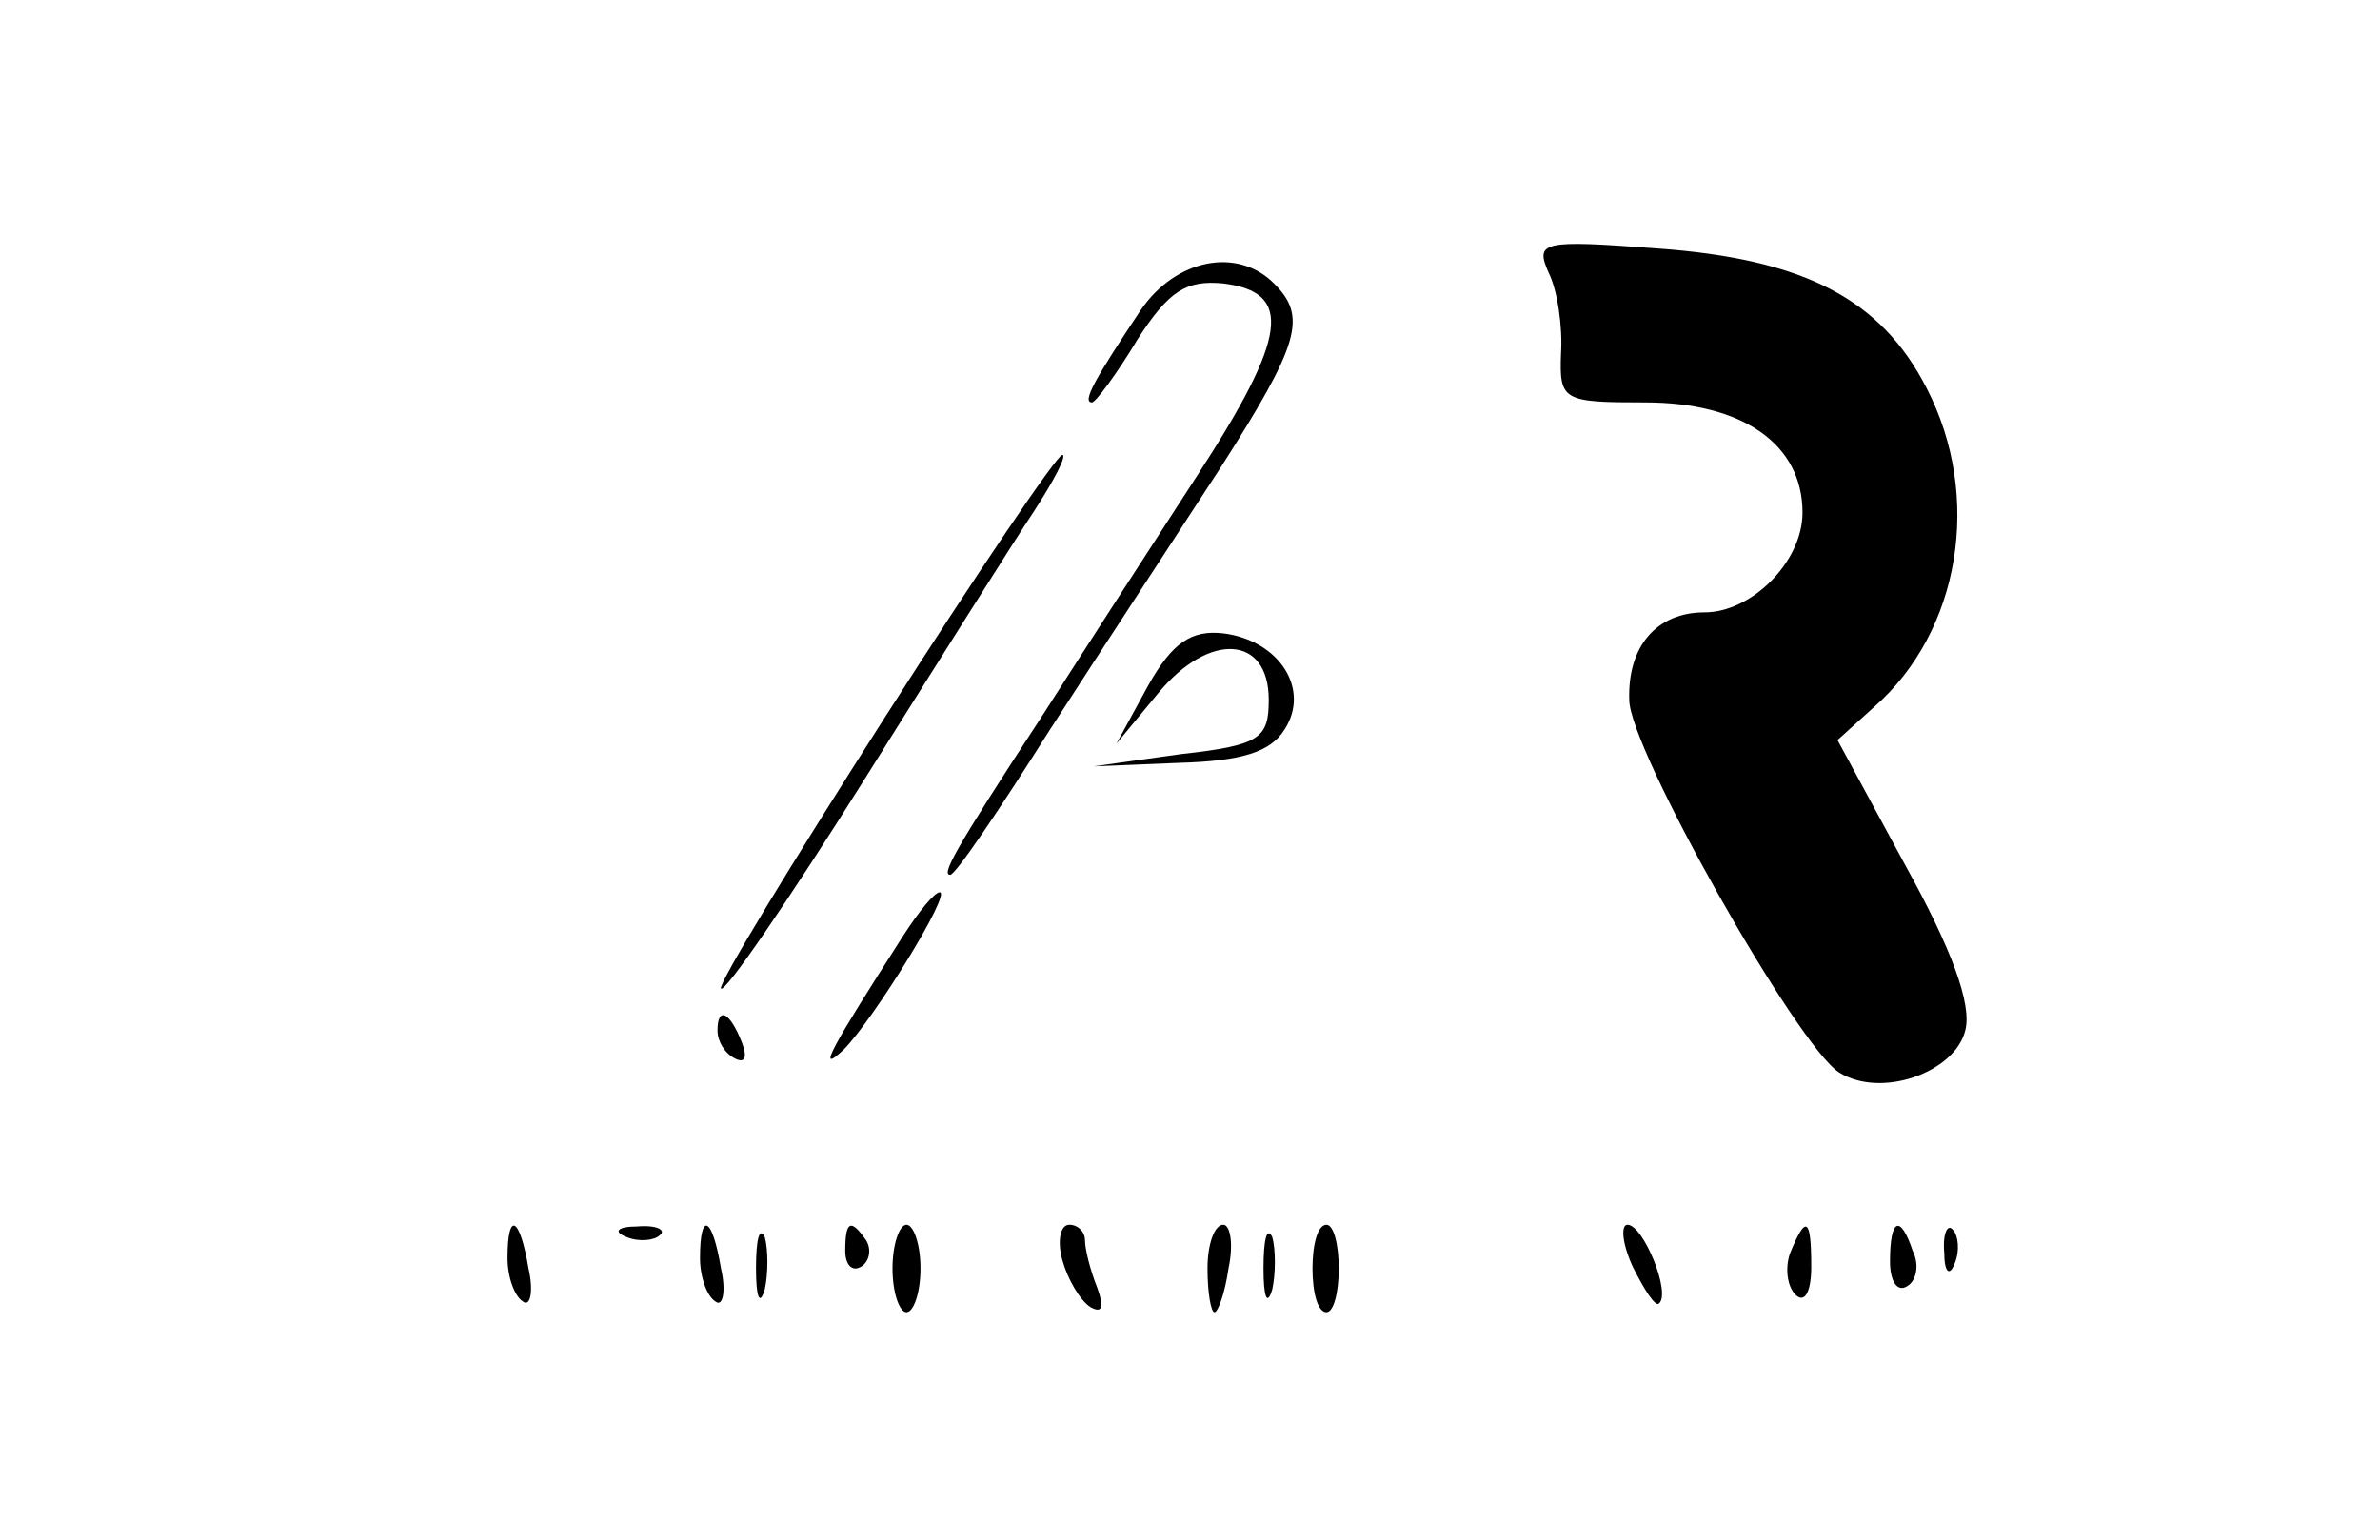
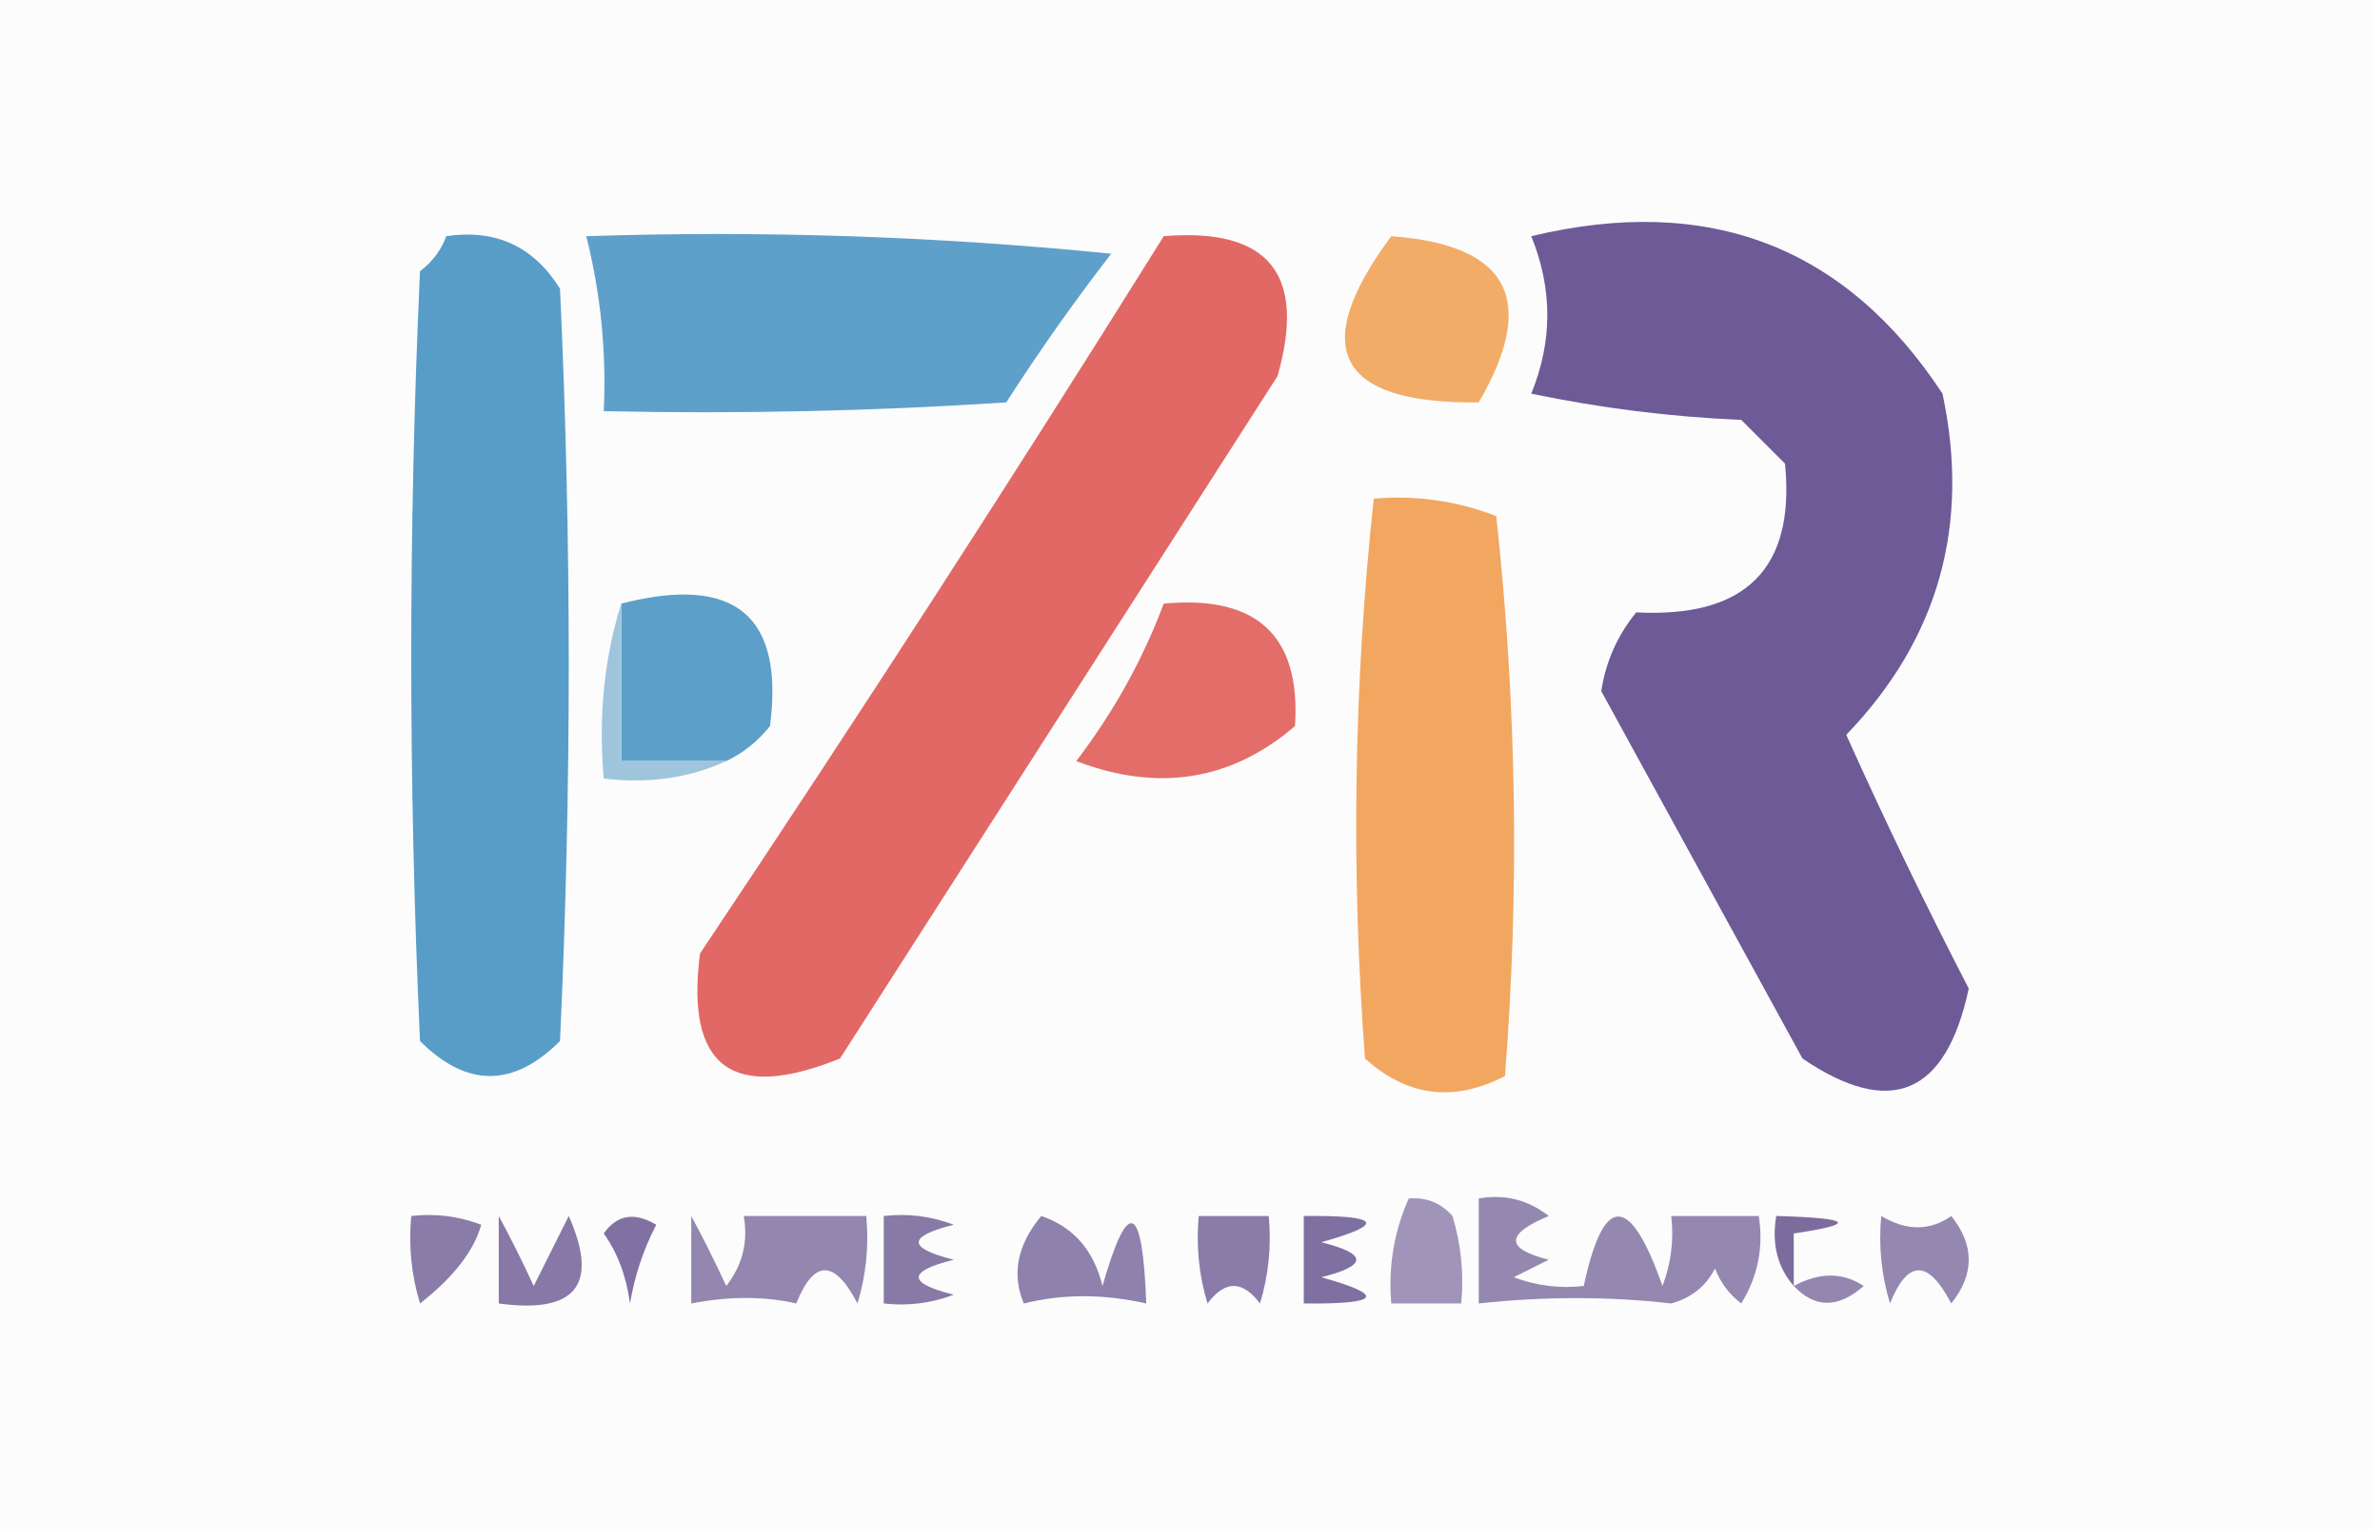
- <svg xmlns="http://www.w3.org/2000/svg" version="1.0" width="136pt" height="88pt" viewBox="0 0 136 88" preserveAspectRatio="xMidYMid meet">
-   <g transform="translate(0,88) scale(0.1,-0.1)" fill="#000000" stroke="none">
-     <path d="M885 724 c5 -10 8 -31 7 -46 -1 -27 1 -28 48 -28 56 0 90 -24 90 -63 0 -28 -29 -57 -56 -57 -27 0 -44 -19 -43 -50 0 -28 96 -198 120 -213 24 -15 66 0 72 24 4 15 -8 47 -34 94 l-39 72 21 19 c49 43 62 120 30 182 -26 51 -70 74 -154 80 -66 5 -70 4 -62 -14z" />
-     <path d="M652 703 c-26 -39 -34 -53 -28 -53 2 0 14 16 26 36 18 28 28 34 49 32 40 -5 37 -30 -15 -110 -26 -40 -66 -102 -89 -138 -51 -78 -57 -90 -52 -90 3 0 28 37 57 83 29 45 73 112 97 149 46 72 50 87 31 106 -21 21 -56 14 -76 -15z" />
-     <path d="M505 469 c-53 -83 -95 -152 -93 -154 2 -3 39 51 81 118 42 67 86 137 98 155 11 17 19 32 16 32 -3 0 -49 -68 -102 -151z" />
-     <path d="M656 488 l-18 -33 24 29 c29 35 63 33 63 -4 0 -22 -5 -26 -50 -31 l-50 -7 49 2 c35 1 52 6 60 19 15 23 -3 51 -35 55 -18 2 -29 -5 -43 -30z" />
-     <path d="M516 345 c-41 -64 -50 -80 -34 -65 17 17 62 90 55 90 -3 0 -12 -11 -21 -25z" />
-     <path d="M410 291 c0 -6 4 -13 10 -16 6 -3 7 1 4 9 -7 18 -14 21 -14 7z" />
-     <path d="M290 161 c0 -11 4 -22 9 -25 4 -3 6 6 3 19 -5 30 -12 33 -12 6z" />
-     <path d="M358 173 c7 -3 16 -2 19 1 4 3 -2 6 -13 5 -11 0 -14 -3 -6 -6z" />
-     <path d="M400 161 c0 -11 4 -22 9 -25 4 -3 6 6 3 19 -5 30 -12 33 -12 6z" />
-     <path d="M432 155 c0 -16 2 -22 5 -12 2 9 2 23 0 30 -3 6 -5 -1 -5 -18z" />
-     <path d="M483 165 c0 -8 4 -12 9 -9 5 3 6 10 3 15 -9 13 -12 11 -12 -6z" />
-     <path d="M510 155 c0 -14 4 -25 8 -25 4 0 8 11 8 25 0 14 -4 25 -8 25 -4 0 -8 -11 -8 -25z" />
-     <path d="M607 160 c3 -11 10 -23 16 -27 7 -4 8 0 4 11 -4 10 -7 22 -7 27 0 5 -4 9 -9 9 -5 0 -7 -9 -4 -20z" />
-     <path d="M690 155 c0 -14 2 -25 4 -25 2 0 6 11 8 25 3 14 1 25 -3 25 -5 0 -9 -11 -9 -25z" />
-     <path d="M722 155 c0 -16 2 -22 5 -12 2 9 2 23 0 30 -3 6 -5 -1 -5 -18z" />
-     <path d="M750 155 c0 -14 3 -25 8 -25 4 0 7 11 7 25 0 14 -3 25 -7 25 -5 0 -8 -11 -8 -25z" />
-     <path d="M933 156 c7 -14 13 -23 15 -21 7 6 -9 45 -18 45 -4 0 -3 -11 3 -24z" />
-     <path d="M1023 164 c-3 -8 -2 -19 3 -24 5 -5 9 1 9 16 0 28 -3 30 -12 8z" />
-     <path d="M1080 159 c0 -11 4 -18 10 -14 5 3 7 12 3 20 -7 21 -13 19 -13 -6z" />
-     <path d="M1111 164 c0 -11 3 -14 6 -6 3 7 2 16 -1 19 -3 4 -6 -2 -5 -13z" />
+ <svg xmlns="http://www.w3.org/2000/svg" version="1.1" width="136px" height="88px" style="shape-rendering:geometricPrecision; text-rendering:geometricPrecision; image-rendering:optimizeQuality; fill-rule:evenodd; clip-rule:evenodd">
+   <g>
+     <path style="opacity:1" fill="#fcfcfc" d="M -0.5,-0.5 C 44.833,-0.5 90.167,-0.5 135.5,-0.5C 135.5,28.833 135.5,58.167 135.5,87.5C 90.167,87.5 44.833,87.5 -0.5,87.5C -0.5,58.167 -0.5,28.833 -0.5,-0.5 Z" />
+   </g>
+   <g>
+     <path style="opacity:1" fill="#589dc8" d="M 25.5,13.5 C 28.325,13.081 30.491,14.081 32,16.5C 32.667,30.833 32.667,45.167 32,59.5C 29.333,62.167 26.667,62.167 24,59.5C 23.333,44.833 23.333,30.167 24,15.5C 24.717,14.956 25.217,14.289 25.5,13.5 Z" />
+   </g>
+   <g>
+     <path style="opacity:1" fill="#5fa0ca" d="M 33.5,13.5 C 43.522,13.168 53.522,13.502 63.5,14.5C 61.377,17.246 59.377,20.079 57.5,23C 49.841,23.5 42.174,23.666 34.5,23.5C 34.658,20.098 34.324,16.764 33.5,13.5 Z" />
+   </g>
+   <g>
+     <path style="opacity:1" fill="#e26865" d="M 66.5,13.5 C 72.499,13.002 74.666,15.669 73,21.5C 64.667,34.5 56.333,47.5 48,60.5C 41.832,62.99 39.165,60.99 40,54.5C 49.057,40.95 57.89,27.284 66.5,13.5 Z" />
+   </g>
+   <g>
+     <path style="opacity:1" fill="#f2ac68" d="M 79.5,13.5 C 86.23,13.989 87.896,17.156 84.5,23C 76.408,23.09 74.741,19.924 79.5,13.5 Z" />
+   </g>
+   <g>
+     <path style="opacity:1" fill="#6d5a97" d="M 87.5,13.5 C 97.626,11.069 105.459,14.069 111,22.5C 112.6,30.027 110.766,36.527 105.5,42C 107.716,46.93 110.049,51.764 112.5,56.5C 111.198,62.582 108.031,63.916 103,60.5C 99.15,53.463 95.317,46.463 91.5,39.5C 91.76,37.813 92.427,36.313 93.5,35C 99.761,35.327 102.594,32.494 102,26.5C 101.167,25.667 100.333,24.833 99.5,24C 95.459,23.826 91.459,23.326 87.5,22.5C 88.724,19.505 88.724,16.505 87.5,13.5 Z" />
+   </g>
+   <g>
+     <path style="opacity:1" fill="#f2a760" d="M 78.5,28.5 C 80.92,28.292 83.253,28.626 85.5,29.5C 86.666,40.151 86.832,50.818 86,61.5C 83.084,63.014 80.418,62.68 78,60.5C 77.192,49.757 77.358,39.09 78.5,28.5 Z" />
+   </g>
+   <g>
+     <path style="opacity:1" fill="#5c9fc9" d="M 35.5,34.5 C 41.986,32.835 44.819,35.168 44,41.5C 43.292,42.38 42.458,43.047 41.5,43.5C 39.5,43.5 37.5,43.5 35.5,43.5C 35.5,40.5 35.5,37.5 35.5,34.5 Z" />
+   </g>
+   <g>
+     <path style="opacity:1" fill="#e26d69" d="M 66.5,34.5 C 71.835,34.005 74.335,36.338 74,41.5C 70.356,44.621 66.189,45.288 61.5,43.5C 63.624,40.721 65.291,37.721 66.5,34.5 Z" />
+   </g>
+   <g>
+     <path style="opacity:1" fill="#9fc5dd" d="M 35.5,34.5 C 35.5,37.5 35.5,40.5 35.5,43.5C 37.5,43.5 39.5,43.5 41.5,43.5C 39.393,44.468 37.059,44.802 34.5,44.5C 34.187,40.958 34.521,37.625 35.5,34.5 Z" />
+   </g>
+   <g>
+     <path style="opacity:1" fill="#7c6c9e" d="M 102.5,73.5 C 101.566,72.432 101.232,71.099 101.5,69.5C 105.838,69.622 106.172,69.955 102.5,70.5C 102.5,71.5 102.5,72.5 102.5,73.5 Z" />
+   </g>
+   <g>
+     <path style="opacity:1" fill="#9386af" d="M 39.5,69.5 C 40.161,70.718 40.828,72.051 41.5,73.5C 42.429,72.311 42.762,70.978 42.5,69.5C 44.833,69.5 47.167,69.5 49.5,69.5C 49.66,71.199 49.493,72.866 49,74.5C 47.684,71.972 46.517,71.972 45.5,74.5C 43.674,74.08 41.674,74.08 39.5,74.5C 39.5,72.833 39.5,71.167 39.5,69.5 Z" />
+   </g>
+   <g>
+     <path style="opacity:1" fill="#8a7ba8" d="M 68.5,69.5 C 69.833,69.5 71.167,69.5 72.5,69.5C 72.66,71.199 72.493,72.866 72,74.5C 71,73.167 70,73.167 69,74.5C 68.507,72.866 68.34,71.199 68.5,69.5 Z" />
+   </g>
+   <g>
+     <path style="opacity:1" fill="#7e70a0" d="M 74.5,69.5 C 78.893,69.457 79.226,69.957 75.5,71C 78.167,71.667 78.167,72.333 75.5,73C 79.226,74.043 78.893,74.543 74.5,74.5C 74.5,72.833 74.5,71.167 74.5,69.5 Z" />
+   </g>
+   <g>
+     <path style="opacity:1" fill="#8171a3" d="M 34.5,70.5 C 35.251,69.427 36.251,69.26 37.5,70C 36.773,71.399 36.273,72.899 36,74.5C 35.79,72.942 35.29,71.609 34.5,70.5 Z" />
+   </g>
+   <g>
+     <path style="opacity:1" fill="#887aa6" d="M 50.5,69.5 C 51.873,69.343 53.207,69.51 54.5,70C 51.833,70.667 51.833,71.333 54.5,72C 51.833,72.667 51.833,73.333 54.5,74C 53.207,74.49 51.873,74.657 50.5,74.5C 50.5,72.833 50.5,71.167 50.5,69.5 Z" />
+   </g>
+   <g>
+     <path style="opacity:1" fill="#a095b9" d="M 80.5,68.5 C 81.496,68.414 82.329,68.748 83,69.5C 83.493,71.134 83.66,72.801 83.5,74.5C 82.167,74.5 80.833,74.5 79.5,74.5C 79.325,72.379 79.659,70.379 80.5,68.5 Z" />
+   </g>
+   <g>
+     <path style="opacity:1" fill="#897ca9" d="M 23.5,69.5 C 24.873,69.343 26.207,69.51 27.5,70C 27.077,71.509 25.91,73.009 24,74.5C 23.506,72.866 23.34,71.199 23.5,69.5 Z" />
+   </g>
+   <g>
+     <path style="opacity:1" fill="#8f81ad" d="M 59.5,69.5 C 61.335,70.122 62.502,71.456 63,73.5C 64.458,68.406 65.291,68.739 65.5,74.5C 63.061,73.948 60.727,73.948 58.5,74.5C 57.799,72.808 58.133,71.142 59.5,69.5 Z" />
+   </g>
+   <g>
+     <path style="opacity:1" fill="#9588b0" d="M 84.5,68.5 C 85.978,68.238 87.311,68.571 88.5,69.5C 86.009,70.541 86.009,71.374 88.5,72C 87.833,72.333 87.167,72.667 86.5,73C 87.793,73.49 89.127,73.657 90.5,73.5C 91.635,68.206 93.135,68.206 95,73.5C 95.49,72.207 95.657,70.873 95.5,69.5C 97.167,69.5 98.833,69.5 100.5,69.5C 100.785,71.288 100.452,72.955 99.5,74.5C 98.808,73.975 98.308,73.308 98,72.5C 97.481,73.516 96.647,74.182 95.5,74.5C 91.93,74.091 88.263,74.091 84.5,74.5C 84.5,72.5 84.5,70.5 84.5,68.5 Z" />
+   </g>
+   <g>
+     <path style="opacity:1" fill="#8778a7" d="M 28.5,69.5 C 29.161,70.718 29.828,72.051 30.5,73.5C 31.167,72.167 31.833,70.833 32.5,69.5C 34.242,73.434 32.909,75.101 28.5,74.5C 28.5,72.833 28.5,71.167 28.5,69.5 Z" />
+   </g>
+   <g>
+     <path style="opacity:1" fill="#9487af" d="M 102.5,73.5 C 103.967,72.708 105.3,72.708 106.5,73.5C 105.042,74.782 103.708,74.782 102.5,73.5 Z" />
+   </g>
+   <g>
+     <path style="opacity:1" fill="#9487b0" d="M 107.5,69.5 C 108.94,70.363 110.274,70.363 111.5,69.5C 112.833,71.167 112.833,72.833 111.5,74.5C 110.184,71.972 109.017,71.972 108,74.5C 107.506,72.866 107.34,71.199 107.5,69.5 Z" />
  </g>
</svg>
